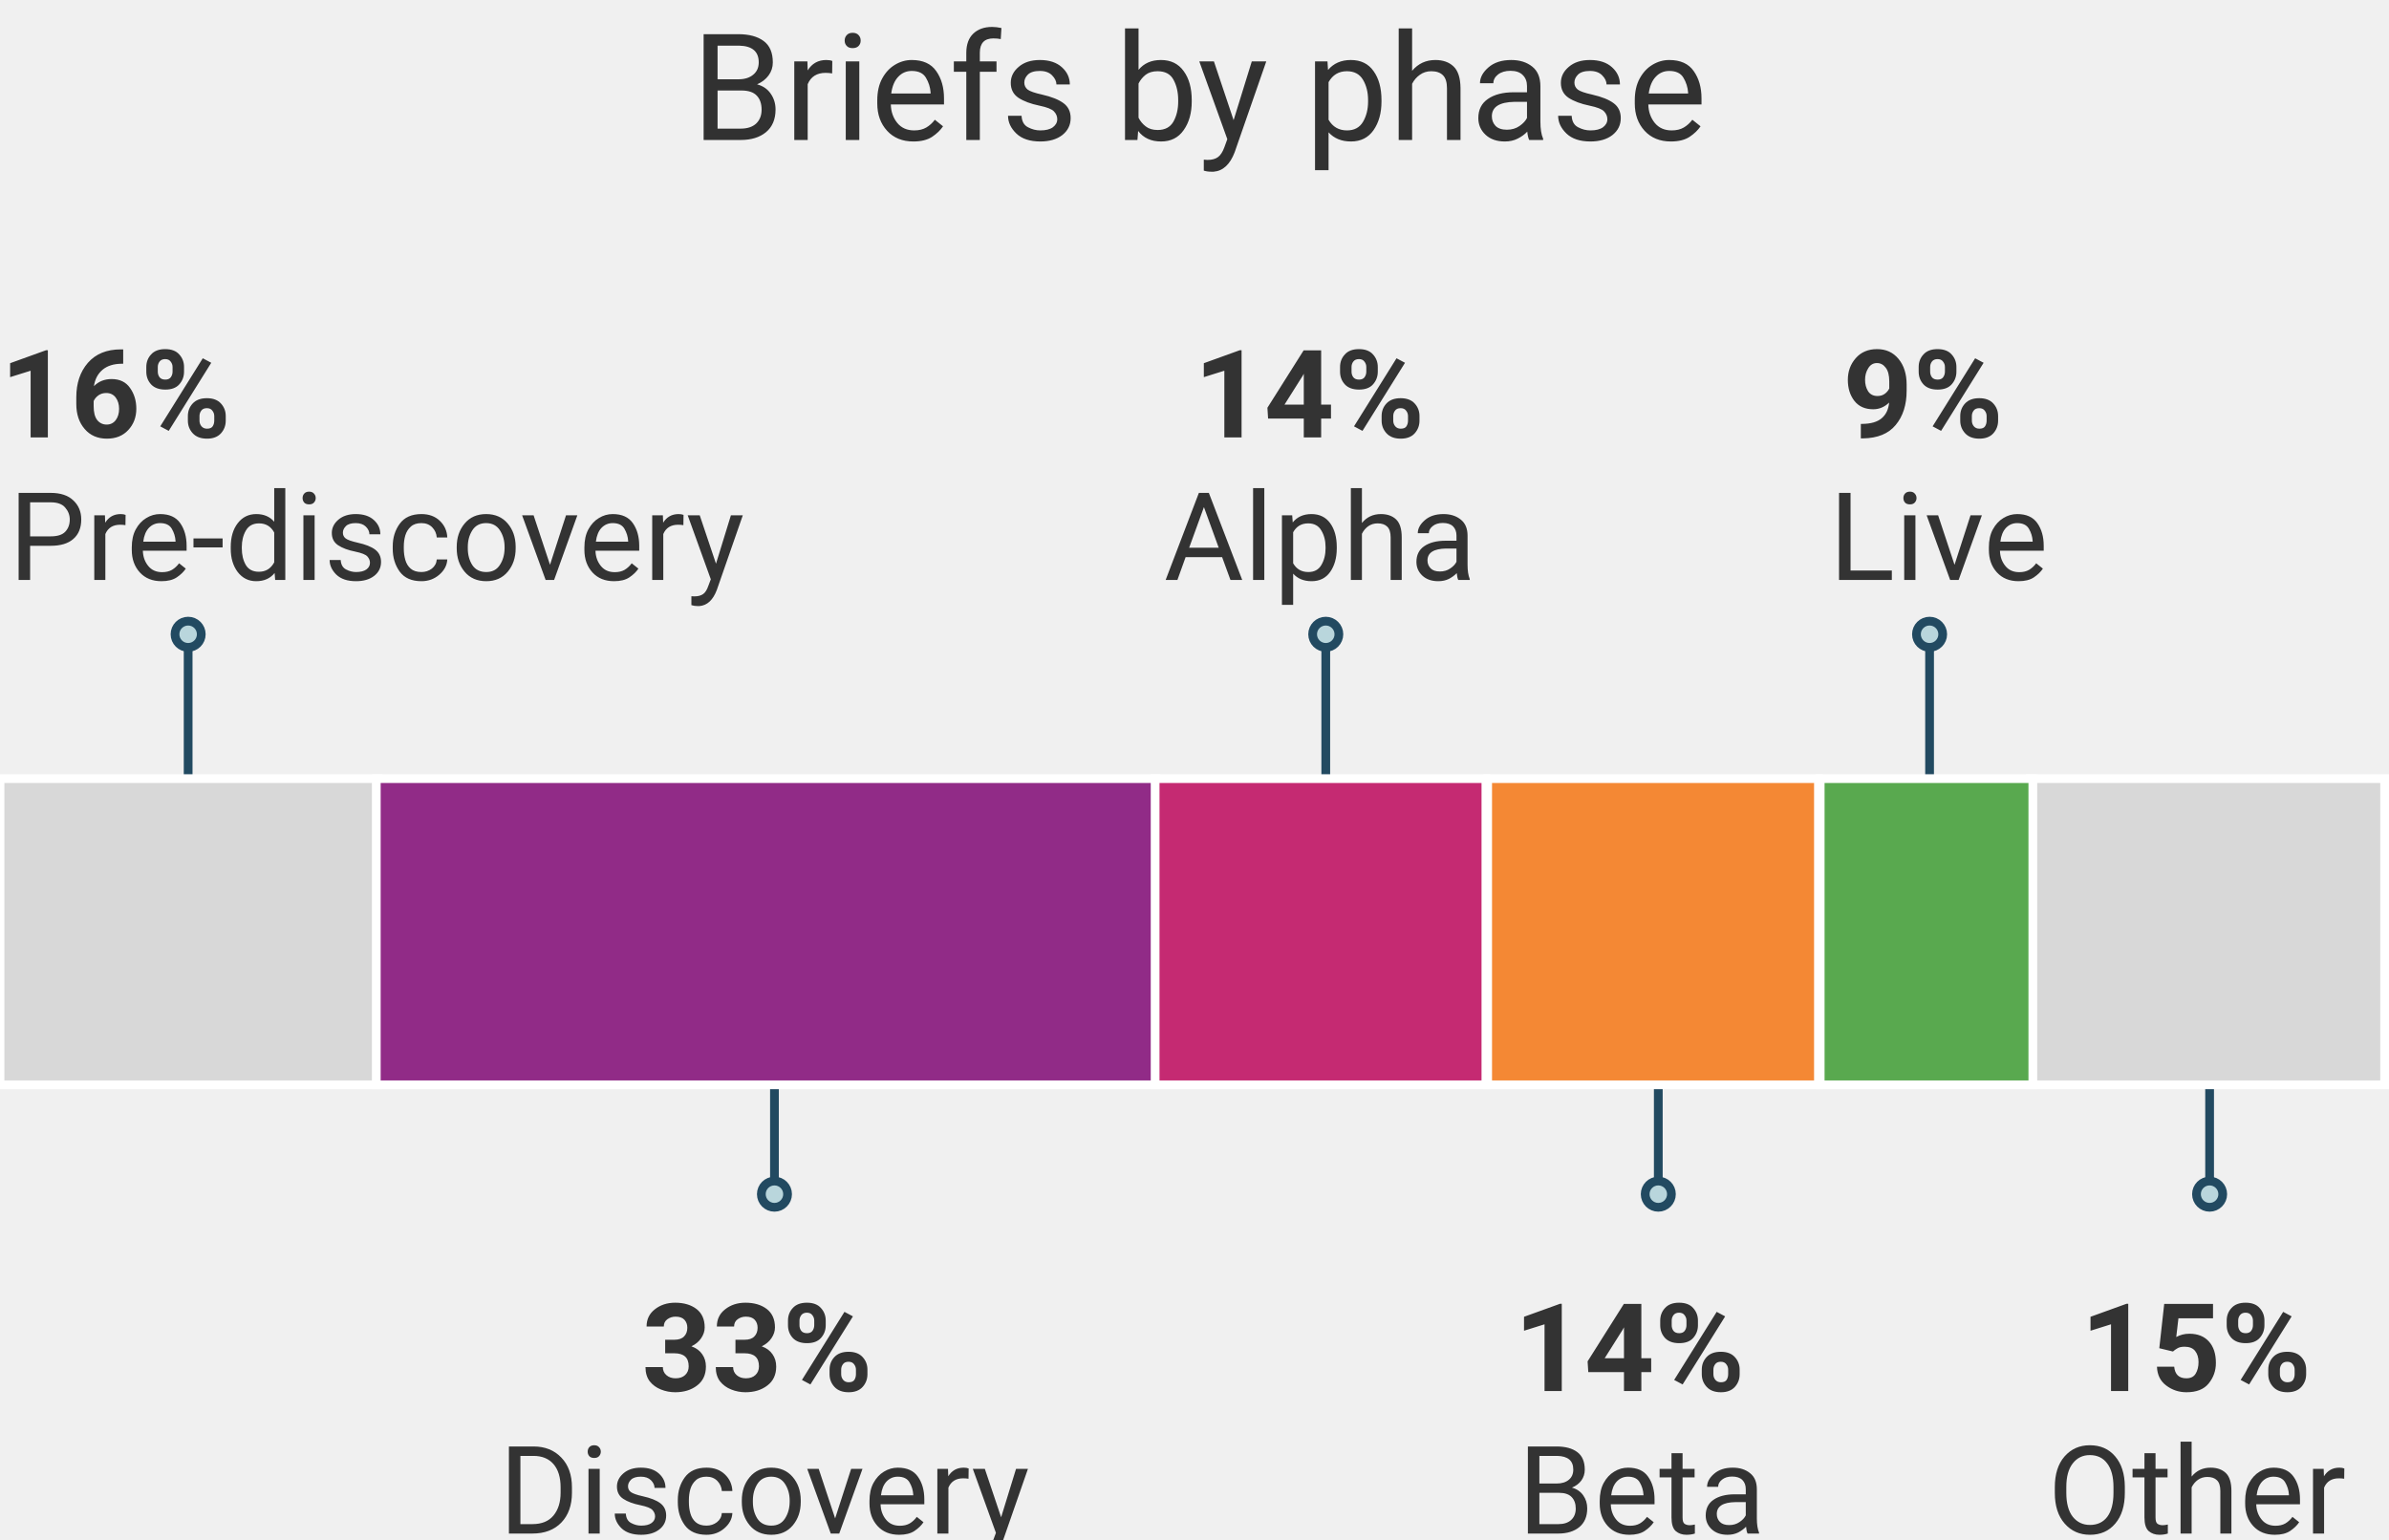
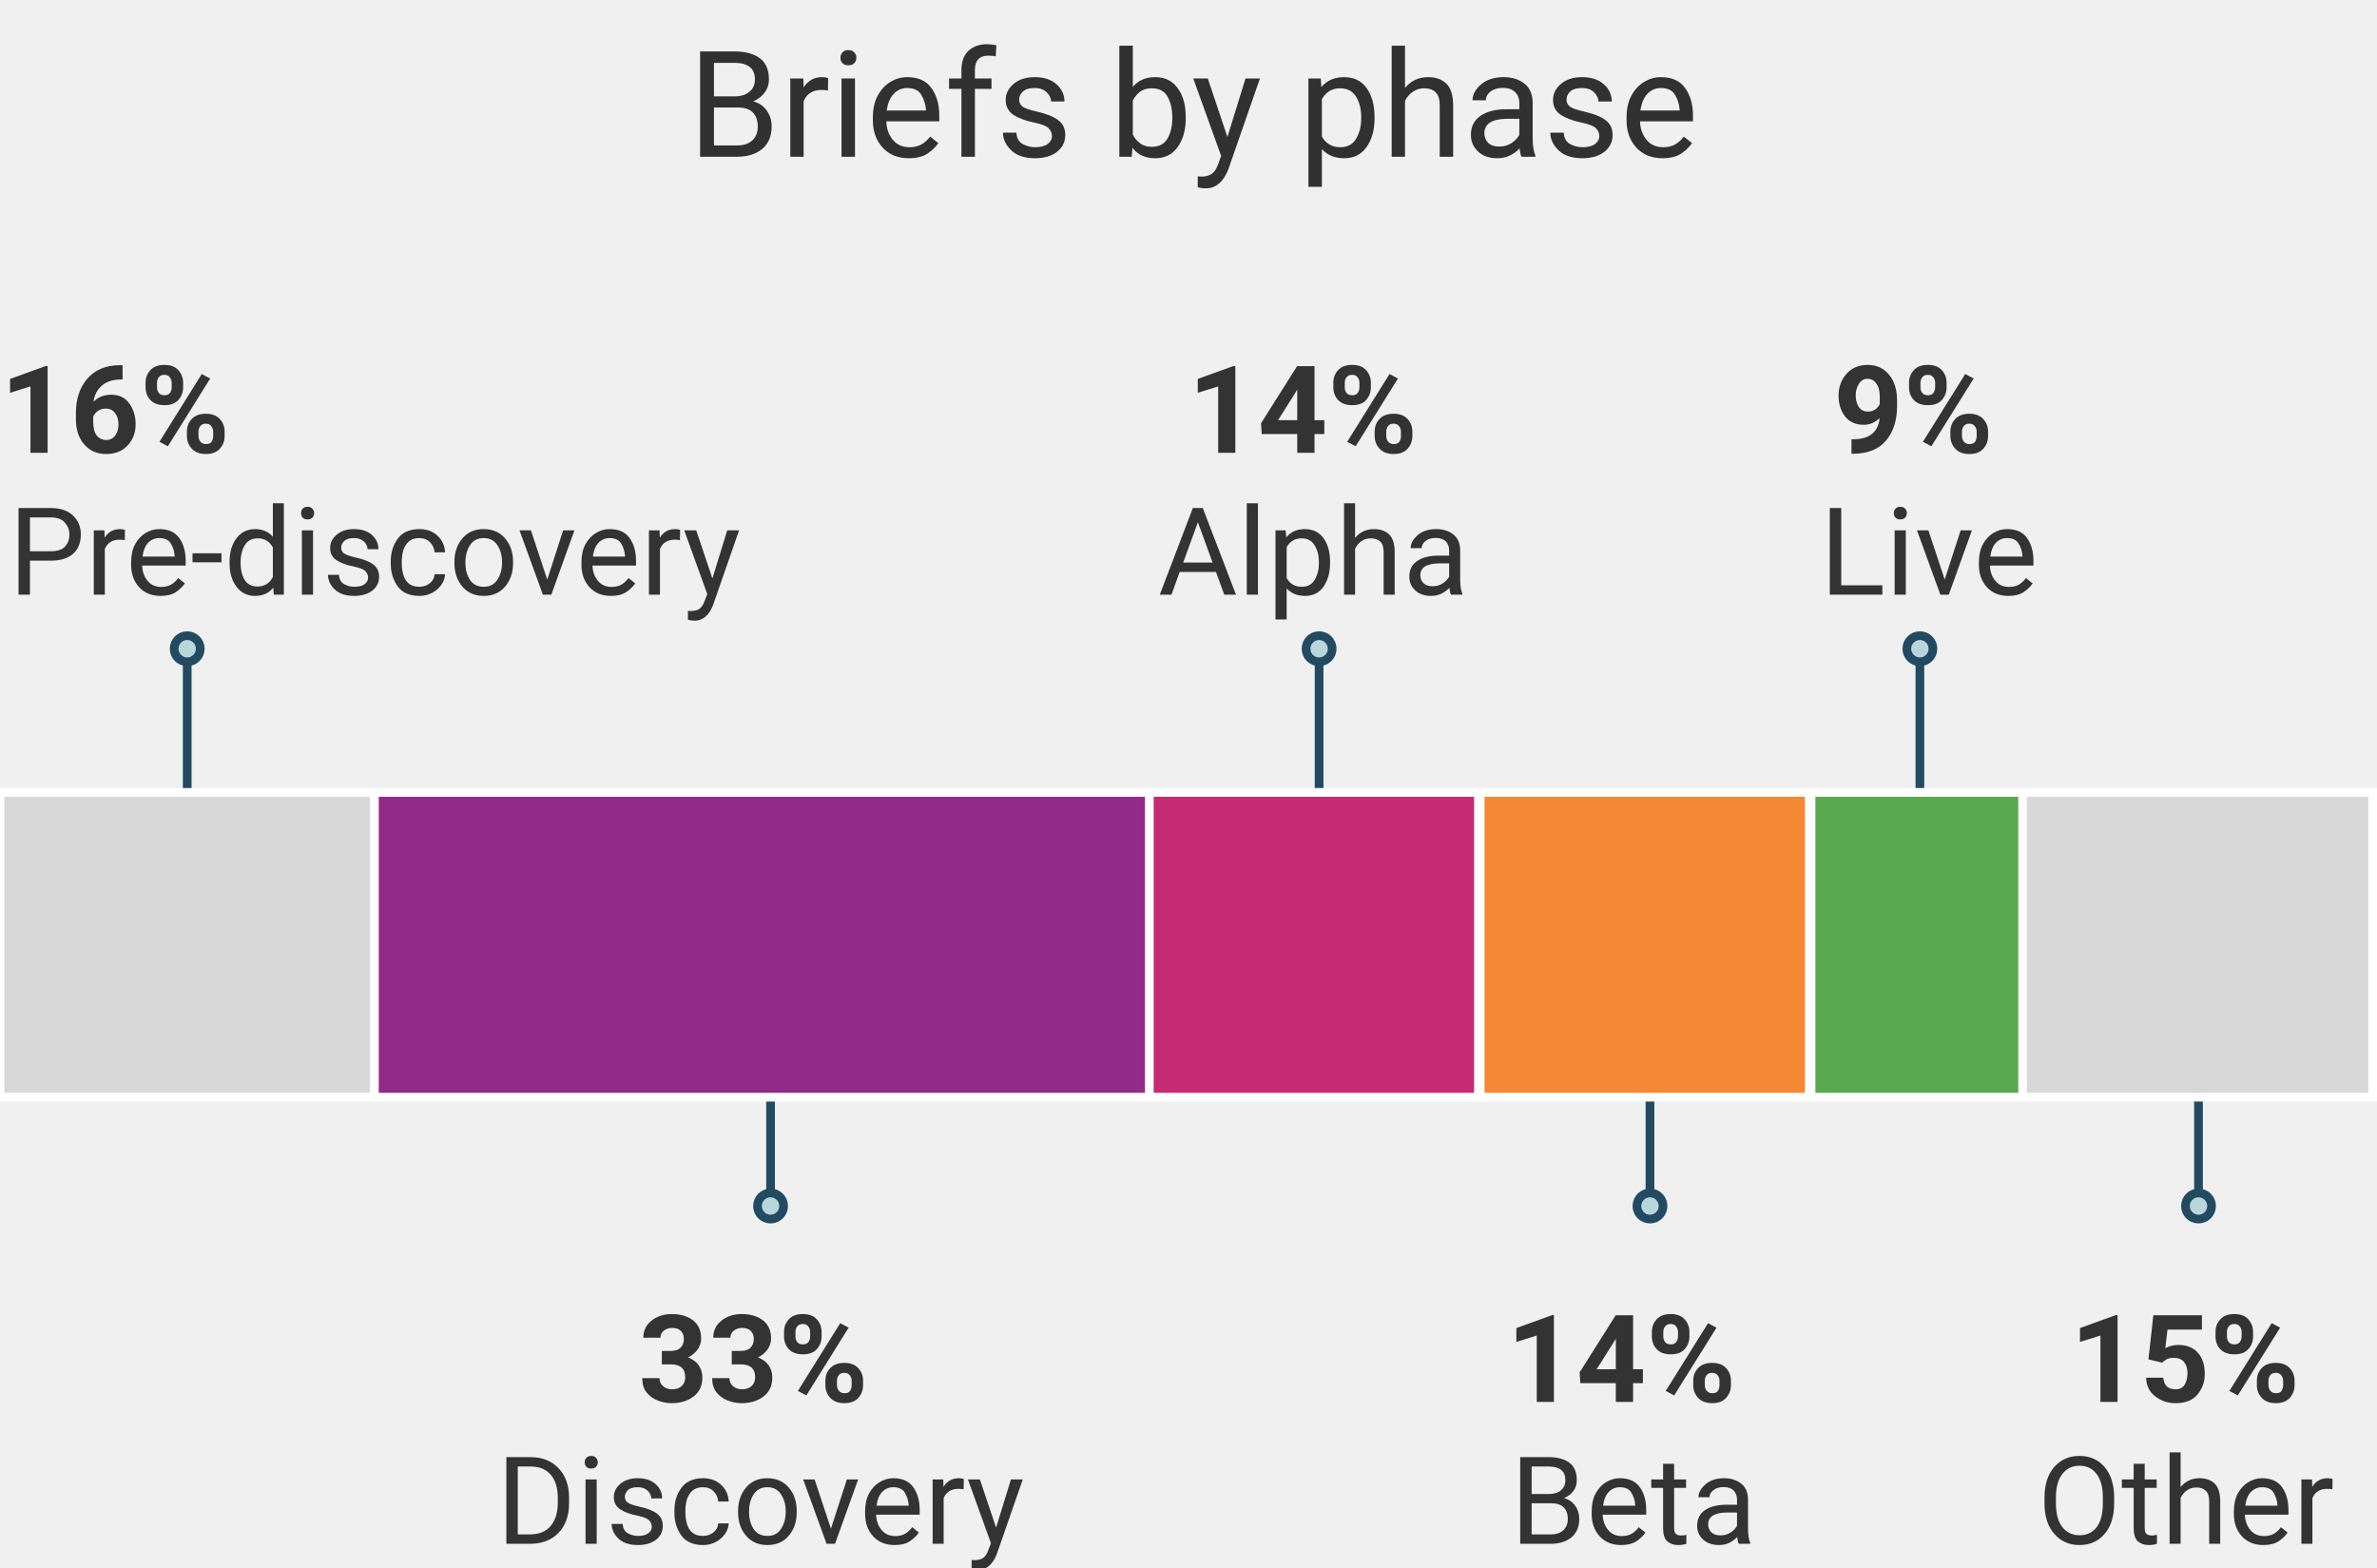
- <svg xmlns="http://www.w3.org/2000/svg" font-family="-apple-system, BlinkMacSystemFont, &quot;Segoe UI&quot;, Roboto, Helvetica, Arial, sans-serif, &quot;Apple Color Emoji&quot;, &quot;Segoe UI Emoji&quot;, &quot;Segoe UI Symbol&quot;" width="273px" height="176px" viewBox="0 0 273 176" version="1.1" style="background: #FFFFFF;">
+ <svg xmlns="http://www.w3.org/2000/svg" font-family="-apple-system, BlinkMacSystemFont, &quot;Segoe UI&quot;, Roboto, Helvetica, Arial, sans-serif, &quot;Apple Color Emoji&quot;, &quot;Segoe UI Emoji&quot;, &quot;Segoe UI Symbol&quot;" width="273px" height="180px" viewBox="0 0 273 176" version="1.1" style="background: #FFFFFF;">
  <defs />
  <g id="Symbols" stroke="none" stroke-width="1" fill="none" fill-rule="evenodd">
    <g id="767-briefs-by-phase">
      <text id="16%-Pre-discovery" font-size="14" font-weight="bold" line-spacing="16" fill="#333333">
        <tspan x="0" y="50">16% </tspan>
        <tspan x="0.971" y="66.294" font-weight="normal">Pre-discovery</tspan>
      </text>
      <text id="33%-Discovery" font-size="14" font-weight="bold" line-spacing="16" fill="#333333">
        <tspan x="73.324" y="159">33% </tspan>
        <tspan x="57" y="175.294" font-weight="normal">Discovery</tspan>
      </text>
      <text id="14%-Alpha" font-size="14" font-weight="bold" line-spacing="16" fill="#333333">
        <tspan x="136.411" y="50">14% </tspan>
        <tspan x="133" y="66.294" font-weight="normal">Alpha</tspan>
      </text>
      <text id="14%-Beta" font-size="14" font-weight="bold" line-spacing="16" fill="#333333">
        <tspan x="173" y="159">14% </tspan>
        <tspan x="173.441" y="175.294" font-weight="normal">Beta</tspan>
      </text>
      <text id="9%-Live" font-size="14" font-weight="bold" line-spacing="16" fill="#333333">
        <tspan x="210.565" y="50">9%</tspan>
        <tspan x="232.14" y="50.294" font-weight="normal"> </tspan>
        <tspan x="209" y="66.294" font-weight="normal">Live</tspan>
      </text>
      <text id="15%-Other" font-size="14" font-weight="bold" line-spacing="16" fill="#333333">
        <tspan x="237.736" y="159">15% </tspan>
        <tspan x="278.635" y="160.964" font-weight="normal" />
        <tspan x="234" y="175.294" font-weight="normal">Other</tspan>
      </text>
      <g id="Group-3" transform="translate(189.5, 129) scale(1, -1) translate(-189.5, -129) translate(188, 120)" stroke="#224A61">
        <path d="M1.5,17.5 L1.5,1.475" id="Line-2-Copy-3" stroke-linecap="square" transform="translate(1.5, 9.5) scale(-1, -1) translate(-1.5, -9.5) " />
        <circle id="Oval-Copy-3" fill="#B9D6DC" transform="translate(1.5, 1.5) scale(-1, -1) translate(-1.5, -1.5) " cx="1.5" cy="1.5" r="1.5" />
      </g>
      <g id="Group-3-Copy-2" transform="translate(88.5, 129) scale(1, -1) translate(-88.5, -129) translate(87, 120)" stroke="#224A61">
        <path d="M1.5,17.5 L1.5,1.475" id="Line-2-Copy-3" stroke-linecap="square" transform="translate(1.5, 9.5) scale(-1, -1) translate(-1.5, -9.5) " />
        <circle id="Oval-Copy-3" fill="#B9D6DC" cx="1.5" cy="1.5" r="1.5" />
      </g>
      <g id="Group-3-Copy-3" transform="translate(21.5, 80) scale(1, -1) rotate(-180) translate(-21.5, -80) translate(20, 71)" stroke="#224A61">
        <path d="M1.5,17.5 L1.5,1.475" id="Line-2-Copy-3" stroke-linecap="square" transform="translate(1.5, 9.5) scale(-1, -1) translate(-1.5, -9.5) " />
        <circle id="Oval-Copy-3" fill="#B9D6DC" cx="1.5" cy="1.5" r="1.5" />
      </g>
      <g id="Group-3-Copy-4" transform="translate(151.5, 80) scale(1, -1) rotate(-180) translate(-151.5, -80) translate(150, 71)" stroke="#224A61">
        <path d="M1.5,17.5 L1.5,1.475" id="Line-2-Copy-3" stroke-linecap="square" transform="translate(1.5, 9.5) scale(-1, -1) translate(-1.5, -9.5) " />
        <circle id="Oval-Copy-3" fill="#B9D6DC" cx="1.5" cy="1.5" r="1.5" />
      </g>
      <g id="Group-3-Copy-5" transform="translate(220.5, 80) scale(1, -1) rotate(-180) translate(-220.5, -80) translate(219, 71)" stroke="#224A61">
        <path d="M1.5,17.5 L1.5,1.475" id="Line-2-Copy-3" stroke-linecap="square" transform="translate(1.5, 9.5) scale(-1, -1) translate(-1.5, -9.5) " />
        <circle id="Oval-Copy-3" fill="#B9D6DC" cx="1.5" cy="1.5" r="1.5" />
      </g>
      <g id="Group-3-Copy" transform="translate(252.5, 129) scale(1, -1) translate(-252.5, -129) translate(251, 120)" stroke="#224A61">
        <path d="M1.5,17.5 L1.5,1.475" id="Line-2-Copy-3" stroke-linecap="square" transform="translate(1.5, 9.5) scale(-1, -1) translate(-1.5, -9.5) " />
        <circle id="Oval-Copy-3" fill="#B9D6DC" transform="translate(1.5, 1.5) scale(-1, -1) translate(-1.5, -1.5) " cx="1.5" cy="1.5" r="1.5" />
      </g>
      <g id="Group-6" transform="translate(19, 93)" stroke="#224A61">
        <path d="M1.5,17.5 L1.5,1.475" id="Line-2" stroke-linecap="square" />
        <circle id="Oval" fill="#B9D6DC" cx="1.5" cy="1.5" r="1.5" />
      </g>
      <g id="Group-4" transform="translate(152, 93)" stroke="#224A61">
        <path d="M2.5,17.5 L2.5,1.475" id="Line-2-Copy" stroke-linecap="square" />
        <circle id="Oval-Copy" fill="#B9D6DC" cx="2.5" cy="1.5" r="1.5" />
      </g>
      <g id="Group-5" transform="translate(222, 93)" stroke="#224A61">
        <path d="M2.5,17.5 L2.5,1.475" id="Line-2-Copy-2" stroke-linecap="square" />
        <circle id="Oval-Copy-2" fill="#B9D6DC" cx="2.5" cy="1.5" r="1.5" />
      </g>
      <text id="Briefs-by-phase" font-size="17" font-weight="normal" line-spacing="28" fill="#313131">
        <tspan x="79" y="16">Briefs by phase</tspan>
      </text>
      <rect id="Rectangle-9-Copy-16" stroke="#FFFFFF" fill="#D8D8D8" x="0" y="89" width="43.2" height="35" />
      <rect id="Rectangle-9-Copy-21" stroke="#FFFFFF" fill="#D8D8D8" x="232" y="89" width="40.5" height="35" />
      <rect id="Rectangle-9-Copy-17" stroke="#FFFFFF" fill="#912B87" x="43" y="89" width="89.1" height="35" />
      <rect id="Rectangle-9-Copy-18" stroke="#FFFFFF" fill="#C52A72" x="132" y="89" width="37.8" height="35" />
      <rect id="Rectangle-9-Copy-19" stroke="#FFFFFF" fill="#F48834" x="170" y="89" width="37.8" height="35" />
      <rect id="Rectangle-9-Copy-20" stroke="#FFFFFF" fill="#59A94F" x="208" y="89" width="24.3" height="35" />
    </g>
  </g>
</svg>
